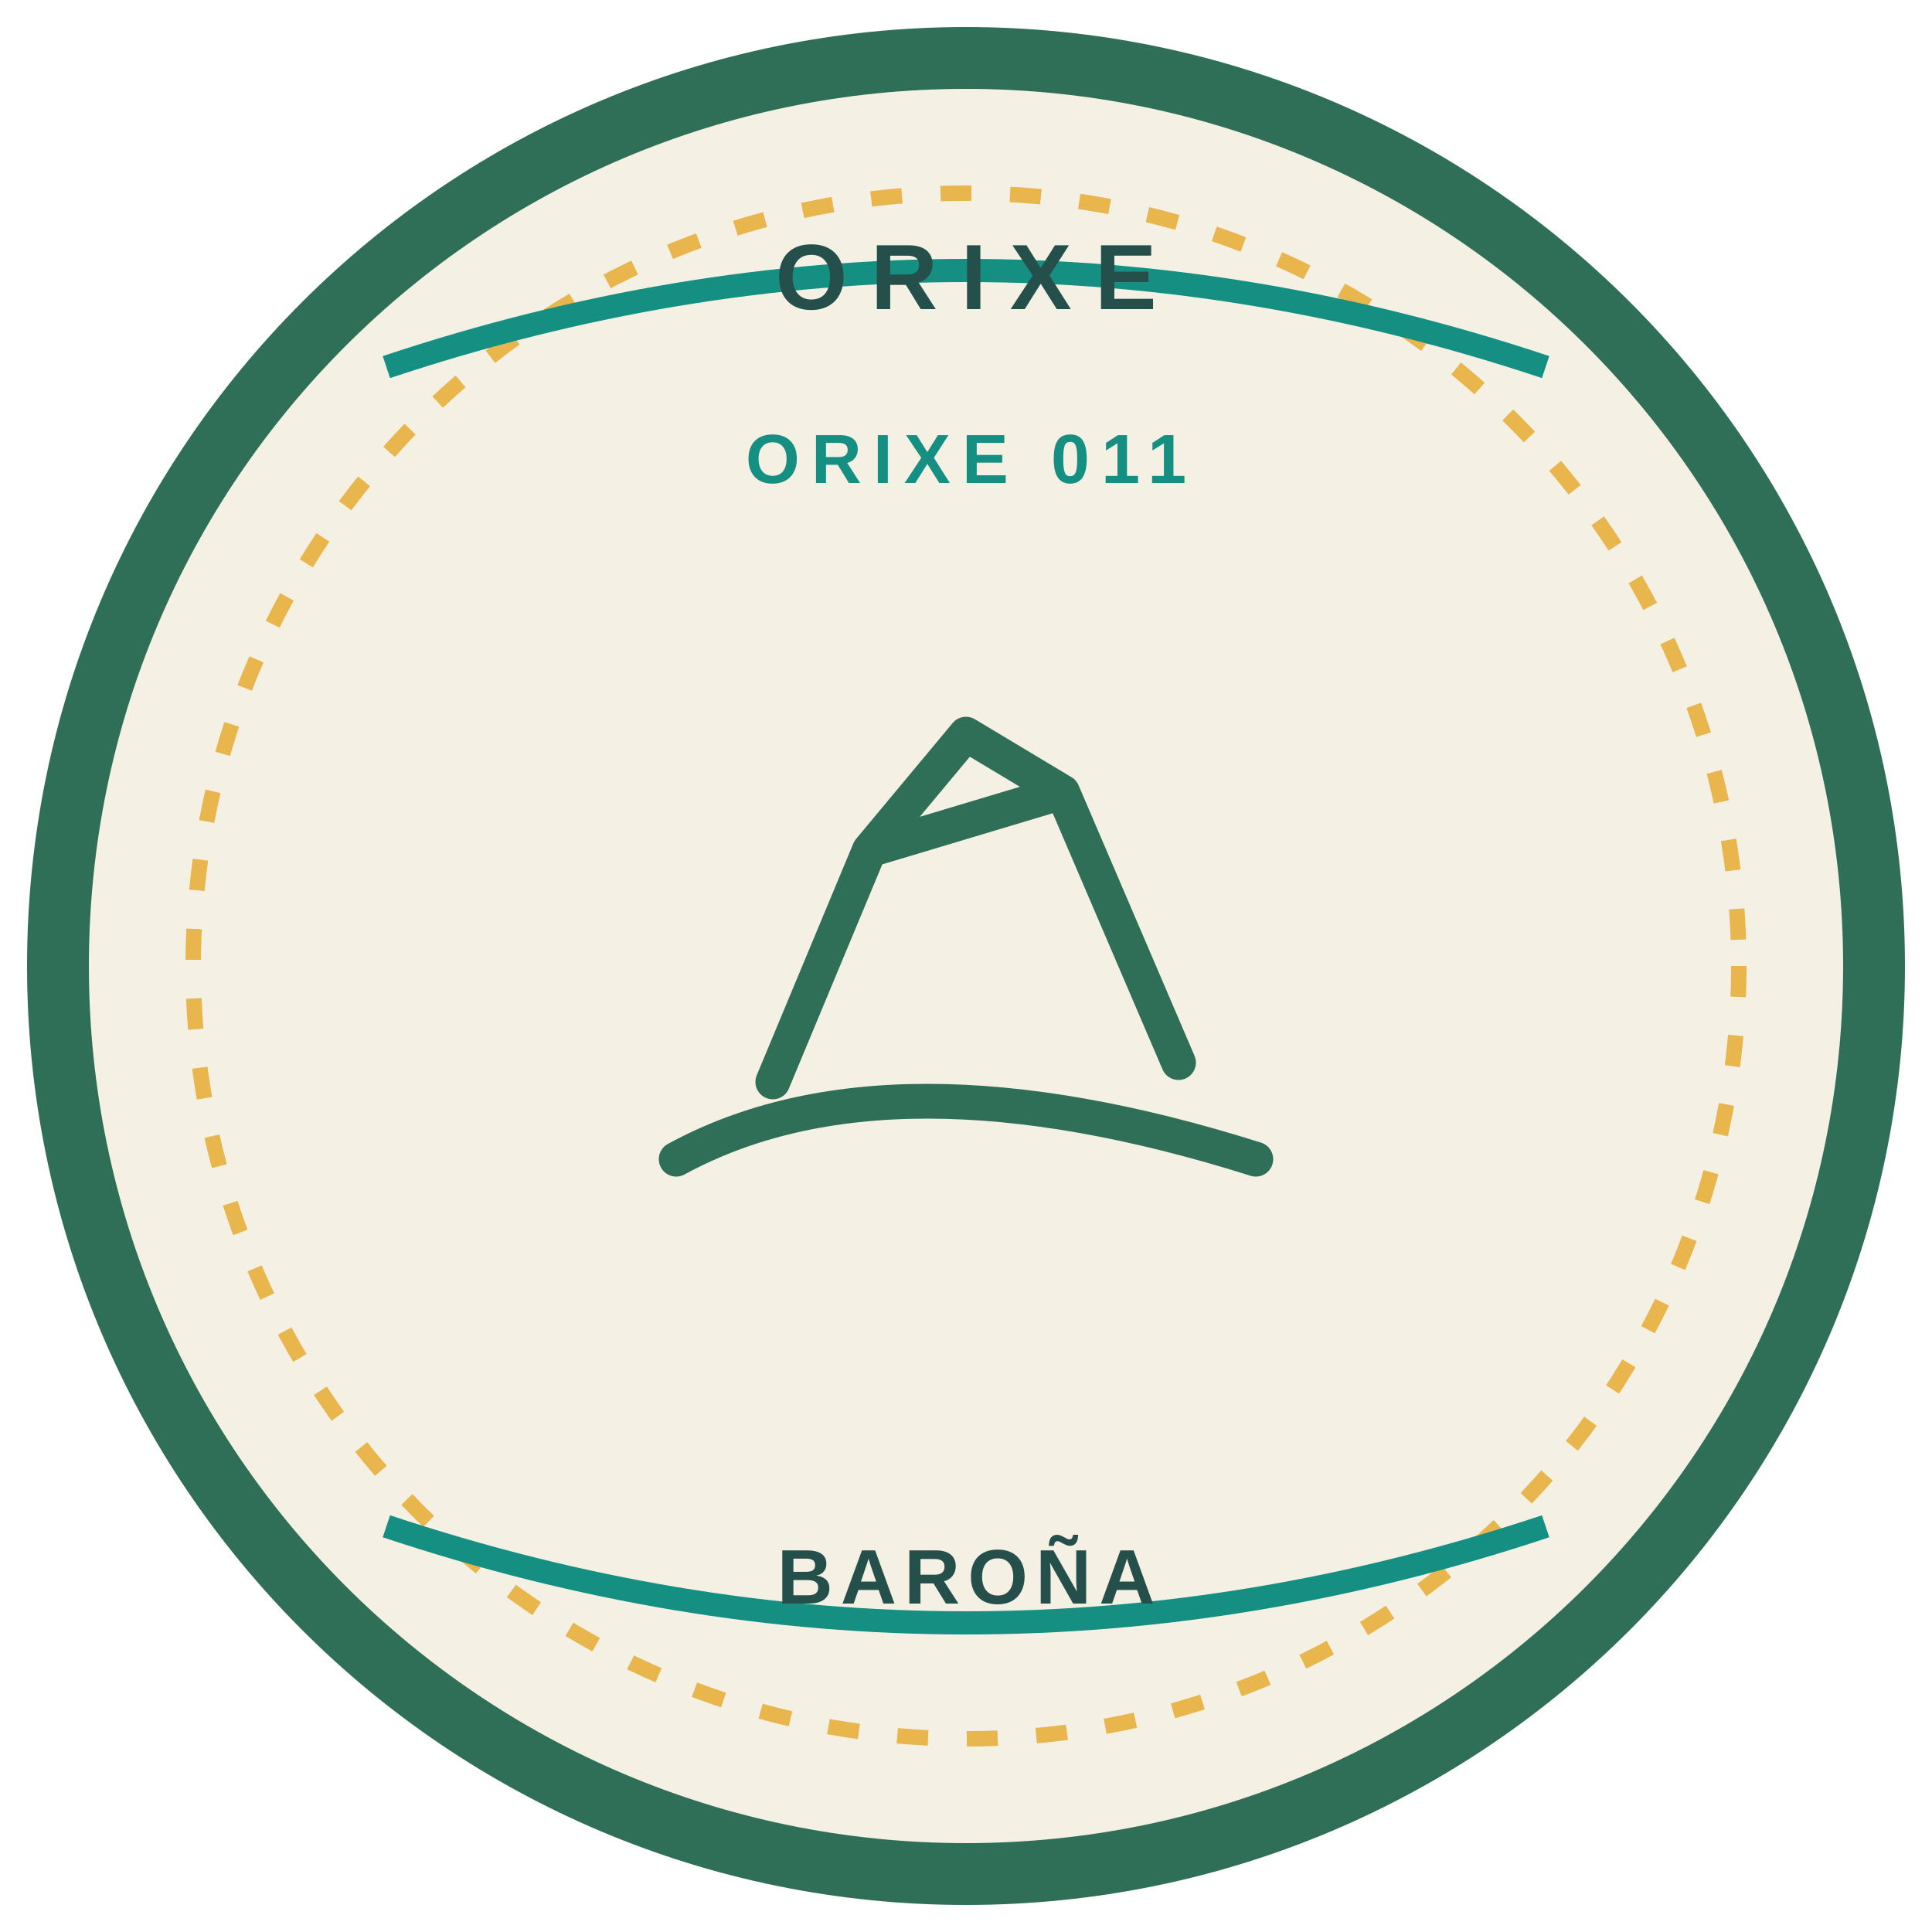
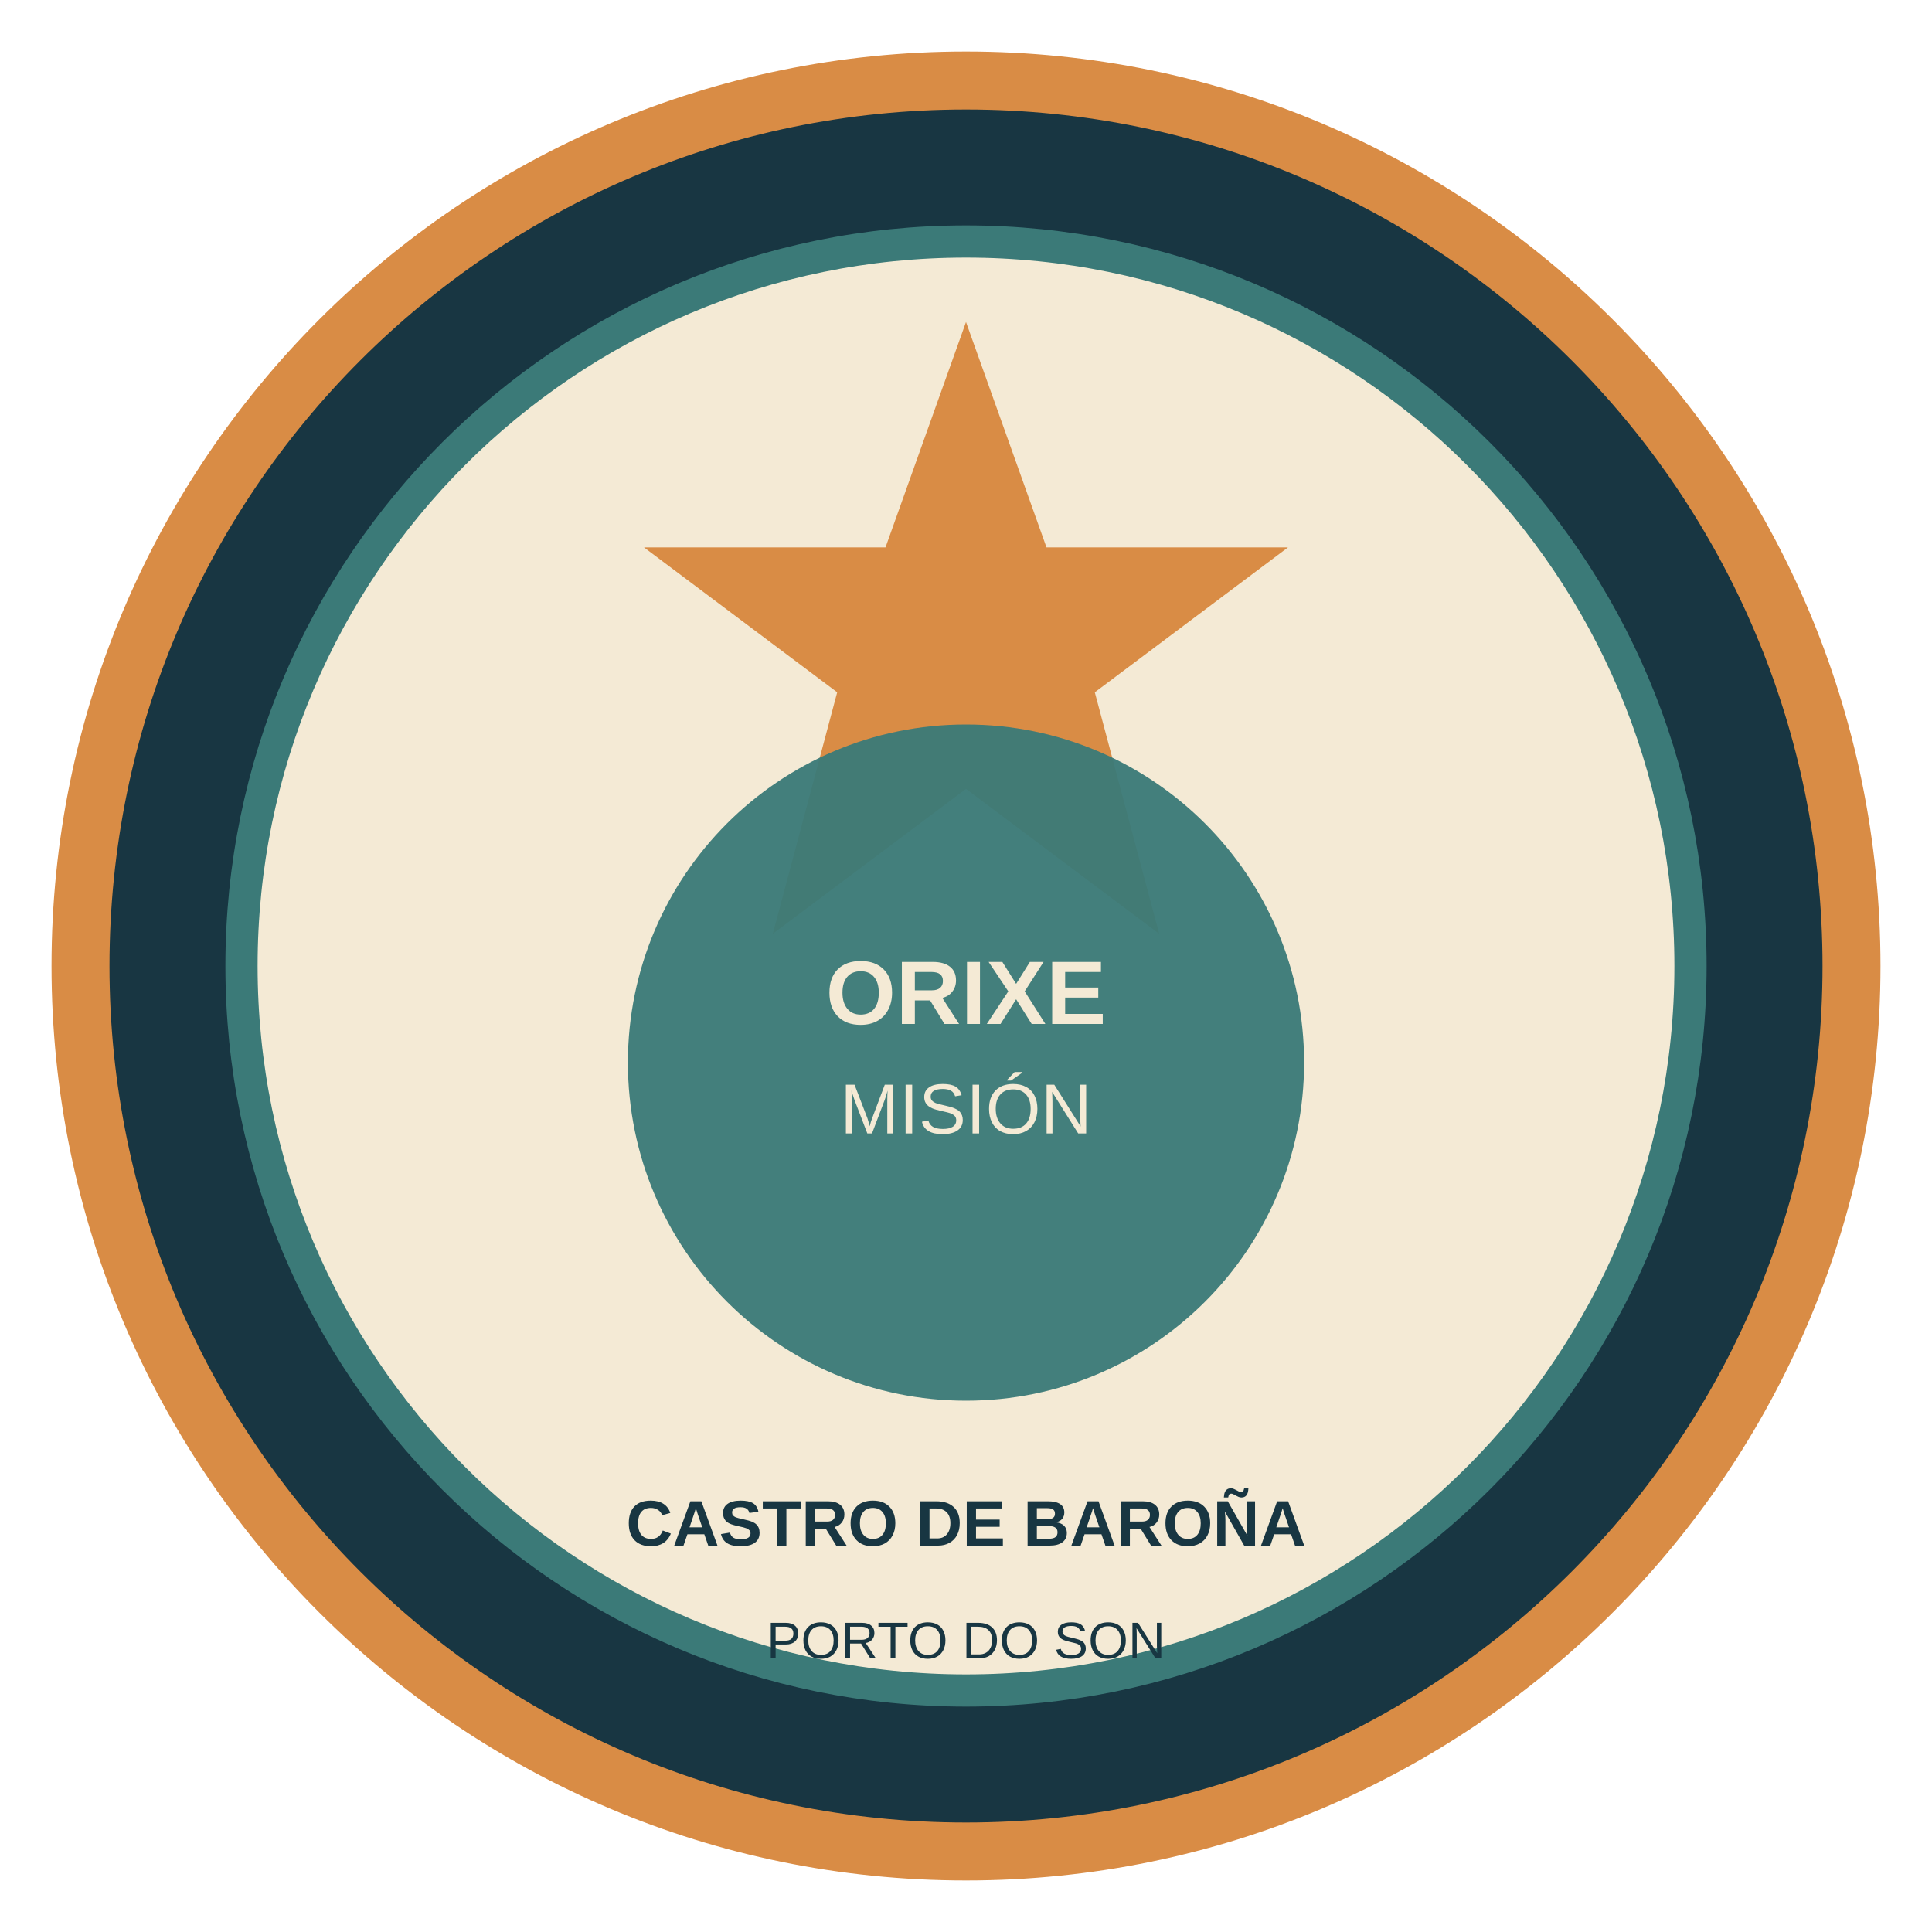
- <svg xmlns="http://www.w3.org/2000/svg" viewBox="0 0 500 500">
-   <circle cx="250" cy="250" r="235" fill="#f5f0e4" stroke="#2f6f57" stroke-width="16" />
-   <circle cx="250" cy="250" r="200" fill="none" stroke="#e8b64d" stroke-width="4" stroke-dasharray="8 10" />
-   <path d="M100 95 Q250 45 400 95" fill="none" stroke="#168f83" stroke-width="6" />
-   <text x="250" y="80" text-anchor="middle" font-family="Arial,sans-serif" font-size="24" font-weight="700" letter-spacing="6" fill="#244f4b">ORIXE</text>
-   <text x="250" y="125" text-anchor="middle" font-family="Arial,sans-serif" font-size="18" font-weight="700" letter-spacing="3" fill="#168f83">ORIXE 011</text>
-   <g transform="translate(250 255)">
-     <path d="M-75 45 Q-20 15 75 45 M-50 25 L-25 -35 L25 -50 L55 20 M-25 -35 L0 -65 L25 -50" fill="none" stroke="#2f6f57" stroke-width="9" stroke-linecap="round" stroke-linejoin="round" />
-   </g>
-   <path d="M100 395 Q250 445 400 395" fill="none" stroke="#168f83" stroke-width="6" />
-   <text x="250" y="415" text-anchor="middle" font-family="Arial,sans-serif" font-size="20" font-weight="700" letter-spacing="2" fill="#244f4b">BAROÑA</text>
+ <svg xmlns="http://www.w3.org/2000/svg" viewBox="0 0 600 600" role="img" aria-label="Insignia Castro de Baroña">
+   <circle cx="300" cy="300" r="275" fill="#183642" stroke="#d98c45" stroke-width="18" />
+   <circle cx="300" cy="300" r="225" fill="#f4ead5" stroke="#3b7a78" stroke-width="10" />
+   <path d="M300 100 L325 170 L400 170 L340 215 L360 290 L300 245 L240 290 L260 215 L200 170 L275 170Z" fill="#d98c45" />
+   <circle cx="300" cy="330" r="105" fill="#3b7a78" opacity=".95" />
+   <text x="300" y="318" text-anchor="middle" font-family="Arial,sans-serif" font-size="28" font-weight="700" fill="#f4ead5">ORIXE</text>
+   <text x="300" y="352" text-anchor="middle" font-family="Arial,sans-serif" font-size="22" fill="#f4ead5">MISIÓN</text>
+   <text x="300" y="480" text-anchor="middle" font-family="Arial,sans-serif" font-size="20" font-weight="700" fill="#183642">CASTRO DE BAROÑA</text>
+   <text x="300" y="515" text-anchor="middle" font-family="Arial,sans-serif" font-size="16" fill="#183642">PORTO DO SON</text>
</svg>
